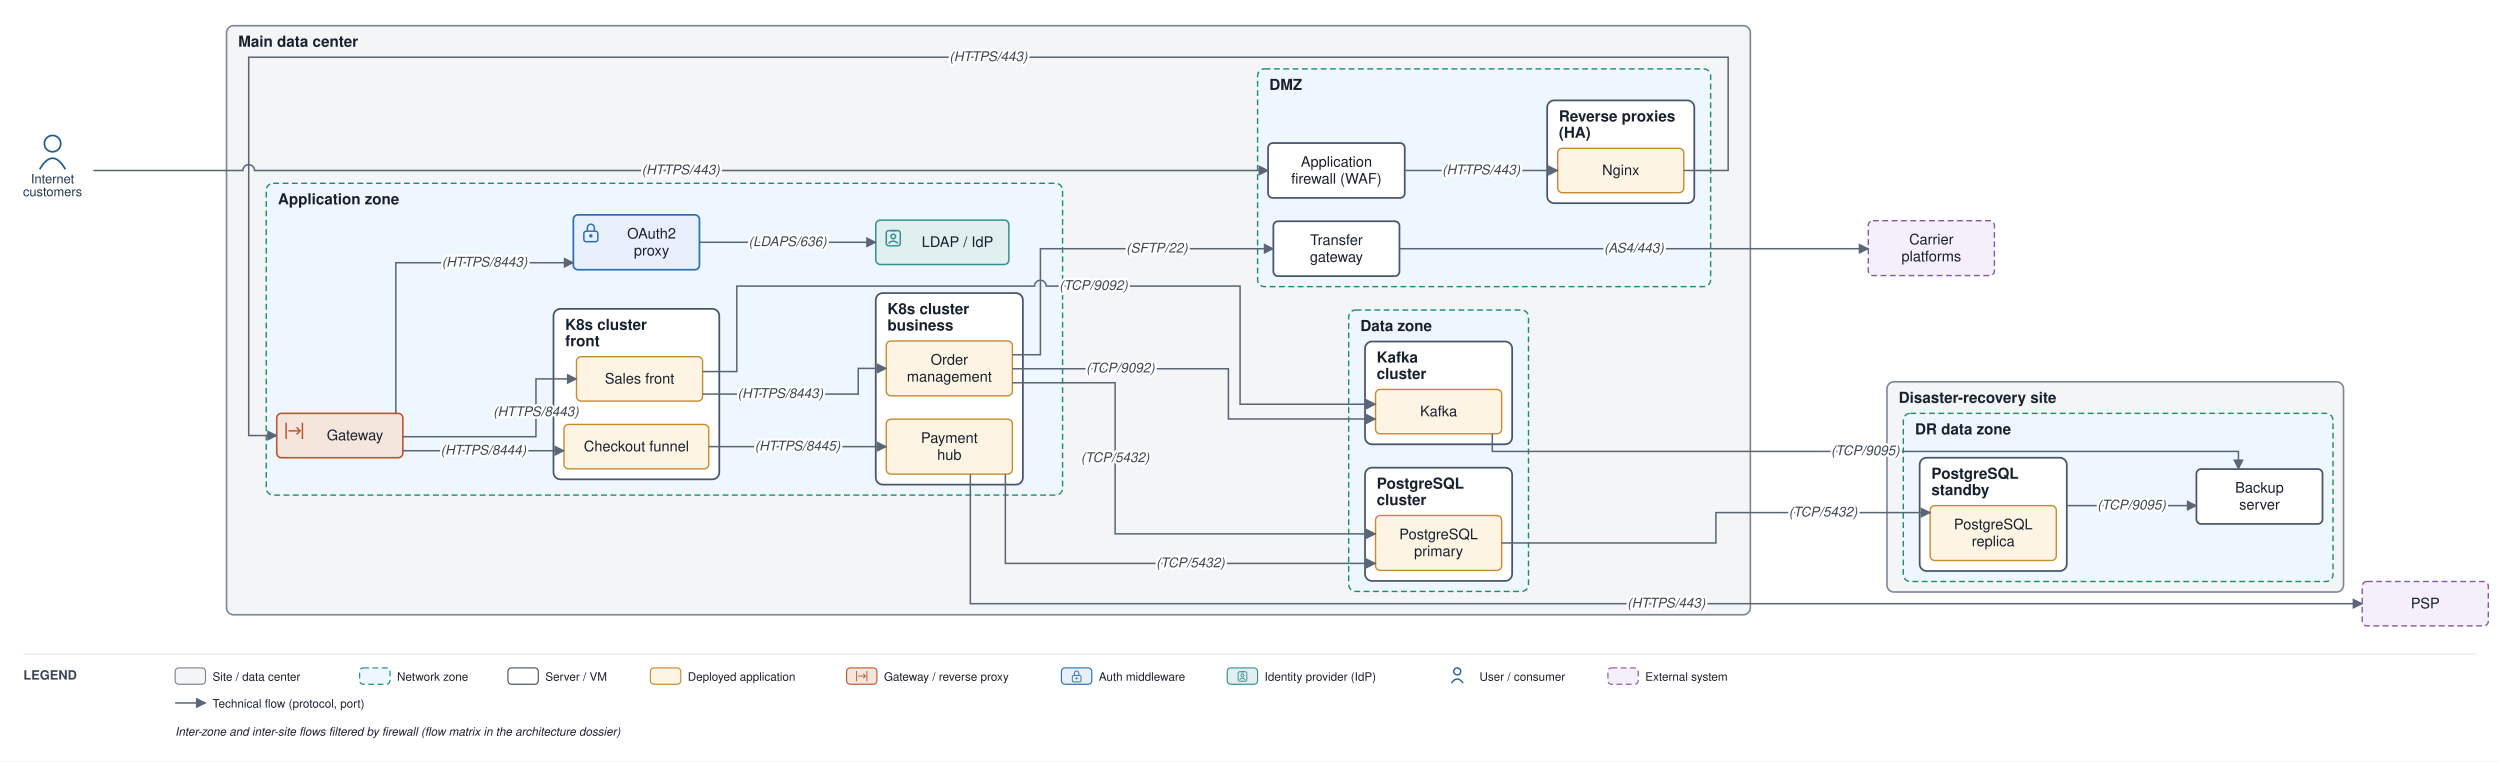
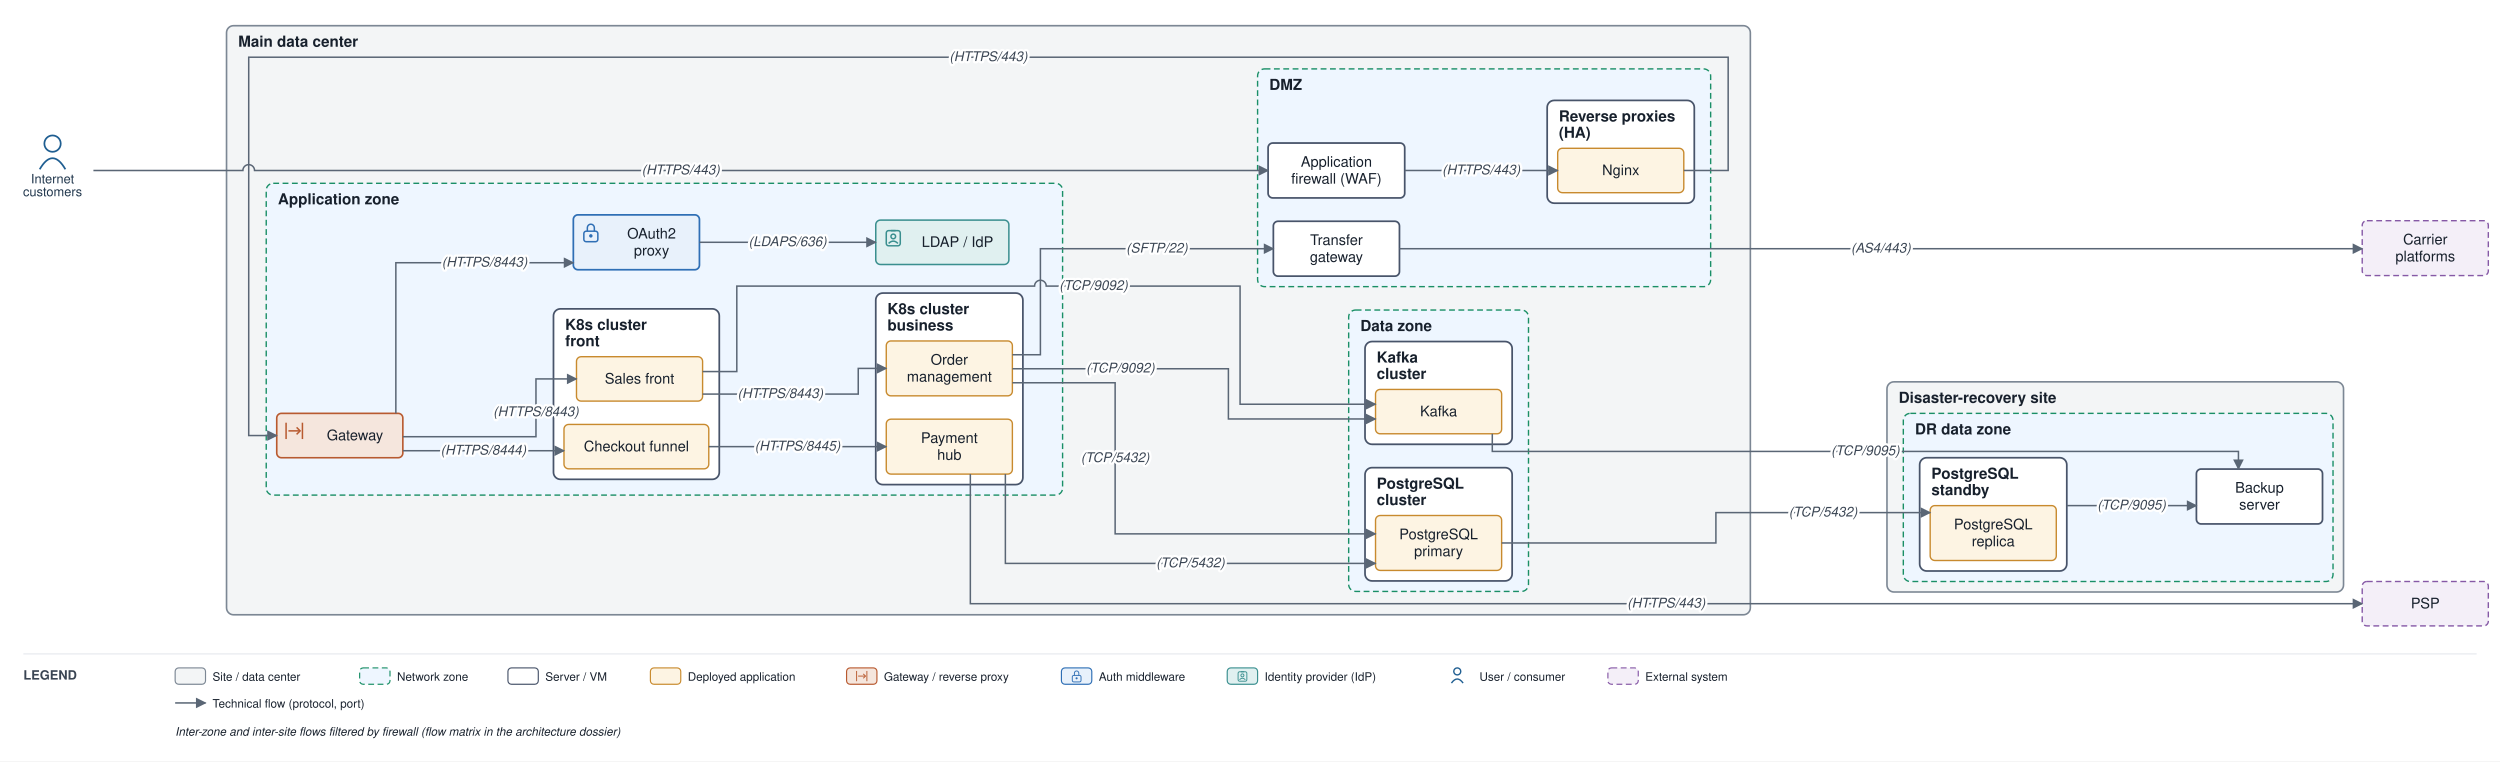
<svg xmlns="http://www.w3.org/2000/svg" viewBox="0 0 2141 652" font-family="Helvetica,Arial,sans-serif">
  <defs>
    <marker id="arr" viewBox="0 0 10 10" refX="9" refY="5" markerWidth="7" markerHeight="7" orient="auto-start-reverse">
      <path d="M0,0 L10,5 L0,10 z" fill="#5a6675" />
    </marker>
  </defs>
  <rect width="2141" height="652" fill="#ffffff" />
  <rect x="194" y="22" width="1305" height="504.5" rx="6" fill="#f3f5f6" stroke="#7c8794" stroke-width="1.4" />
  <text x="204" y="40" font-size="13" font-weight="bold" fill="#17202c">Main data center</text>
  <rect x="1077" y="59" width="388" height="186.5" rx="6" fill="#eef6ff" stroke="#1a8f66" stroke-width="1.2" stroke-dasharray="5 3" />
  <text x="1087" y="77" font-size="13" font-weight="bold" fill="#17202c">DMZ</text>
  <rect x="1325" y="86" width="126" height="88" rx="6" fill="#ffffff" stroke="#48546a" stroke-width="1.5" />
  <text x="1335" y="104" font-size="13" font-weight="bold" fill="#17202c">Reverse proxies</text>
  <text x="1335" y="118" font-size="13" font-weight="bold" fill="#17202c">(HA)</text>
  <rect x="228" y="157" width="682" height="267" rx="6" fill="#eef6ff" stroke="#1a8f66" stroke-width="1.2" stroke-dasharray="5 3" />
  <text x="238" y="175" font-size="13" font-weight="bold" fill="#17202c">Application zone</text>
  <rect x="474" y="264.5" width="142" height="146" rx="6" fill="#ffffff" stroke="#48546a" stroke-width="1.5" />
  <text x="484" y="282.5" font-size="13" font-weight="bold" fill="#17202c">K8s cluster</text>
  <text x="484" y="296.5" font-size="13" font-weight="bold" fill="#17202c">front</text>
  <rect x="750" y="251" width="126" height="164" rx="6" fill="#ffffff" stroke="#48546a" stroke-width="1.5" />
  <text x="760" y="269" font-size="13" font-weight="bold" fill="#17202c">K8s cluster</text>
  <text x="760" y="283" font-size="13" font-weight="bold" fill="#17202c">business</text>
  <rect x="1155" y="265.5" width="154" height="241" rx="6" fill="#eef6ff" stroke="#1a8f66" stroke-width="1.2" stroke-dasharray="5 3" />
  <text x="1165" y="283.5" font-size="13" font-weight="bold" fill="#17202c">Data zone</text>
  <rect x="1169" y="400.5" width="126" height="97" rx="6" fill="#ffffff" stroke="#48546a" stroke-width="1.5" />
  <text x="1179" y="418.5" font-size="13" font-weight="bold" fill="#17202c">PostgreSQL</text>
  <text x="1179" y="432.5" font-size="13" font-weight="bold" fill="#17202c">cluster</text>
  <rect x="1169" y="292.5" width="126" height="88" rx="6" fill="#ffffff" stroke="#48546a" stroke-width="1.5" />
  <text x="1179" y="310.5" font-size="13" font-weight="bold" fill="#17202c">Kafka</text>
  <text x="1179" y="324.5" font-size="13" font-weight="bold" fill="#17202c">cluster</text>
  <rect x="1616" y="327" width="391" height="180" rx="6" fill="#f3f5f6" stroke="#7c8794" stroke-width="1.4" />
  <text x="1626" y="345" font-size="13" font-weight="bold" fill="#17202c">Disaster-recovery site</text>
  <rect x="1630" y="354" width="368" height="144" rx="6" fill="#eef6ff" stroke="#1a8f66" stroke-width="1.2" stroke-dasharray="5 3" />
  <text x="1640" y="372" font-size="13" font-weight="bold" fill="#17202c">DR data zone</text>
  <rect x="1644" y="392" width="126" height="97" rx="6" fill="#ffffff" stroke="#48546a" stroke-width="1.5" />
  <text x="1654" y="410" font-size="13" font-weight="bold" fill="#17202c">PostgreSQL</text>
  <text x="1654" y="424" font-size="13" font-weight="bold" fill="#17202c">standby</text>
  <rect x="1086" y="122.5" width="117" height="47" rx="4" fill="#ffffff" stroke="#48546a" stroke-width="1.5" />
  <text x="1144.5" y="142.8" font-size="12.5" text-anchor="middle" fill="#17202c">Application</text>
  <text x="1144.5" y="157.3" font-size="12.5" text-anchor="middle" fill="#17202c">firewall (WAF)</text>
  <rect x="1334" y="127" width="108" height="38" rx="4" fill="#fdf4e3" stroke="#c88a2e" stroke-width="1.2" />
  <text x="1388" y="150" font-size="12.5" text-anchor="middle" fill="#17202c">Nginx</text>
  <rect x="1090.5" y="189.5" width="108" height="47" rx="4" fill="#ffffff" stroke="#48546a" stroke-width="1.5" />
  <text x="1144.5" y="209.8" font-size="12.5" text-anchor="middle" fill="#17202c">Transfer</text>
  <text x="1144.5" y="224.3" font-size="12.5" text-anchor="middle" fill="#17202c">gateway</text>
  <rect x="237" y="354" width="108" height="38" rx="4" fill="#f5e6dd" stroke="#b85a30" stroke-width="1.4" />
  <path d="M 245 362 V 376 M 259 362 V 376" fill="none" stroke="#b85a30" stroke-width="1.3" />
  <path d="M 247 369 H 257" fill="none" stroke="#b85a30" stroke-width="1.3" />
  <path d="M 254 366 l 3 3 l -3 3" fill="none" stroke="#b85a30" stroke-width="1.3" />
  <text x="304" y="377" font-size="12.5" text-anchor="middle" fill="#17202c">Gateway</text>
  <rect x="491" y="184" width="108" height="47" rx="4" fill="#e8f1fb" stroke="#2f6fb5" stroke-width="1.5" />
  <rect x="500" y="198" width="12" height="9" rx="2" fill="none" stroke="#2f6fb5" stroke-width="1.3" />
  <path d="M 503 198 v -3 a 3 3 0 0 1 6 0 v 3" fill="none" stroke="#2f6fb5" stroke-width="1.3" />
  <circle cx="506" cy="202" r="1.5" fill="#2f6fb5" />
  <text x="558" y="204.3" font-size="12.5" text-anchor="middle" fill="#17202c">OAuth2</text>
  <text x="558" y="218.8" font-size="12.5" text-anchor="middle" fill="#17202c">proxy</text>
  <rect x="750" y="188.5" width="114" height="38" rx="4" fill="#e0f0f0" stroke="#3a8f8f" stroke-width="1.3" />
  <rect x="759" y="197.5" width="12" height="13" rx="2" fill="none" stroke="#3a8f8f" stroke-width="1.3" />
  <path d="M 763 197.5 H 767" fill="none" stroke="#3a8f8f" stroke-width="1.3" />
  <circle cx="765" cy="202.5" r="2" fill="none" stroke="#3a8f8f" stroke-width="1.3" />
  <path d="M 761 208.5 q 4 -4 8 0" fill="none" stroke="#3a8f8f" stroke-width="1.3" />
  <text x="820" y="211.5" font-size="12.5" text-anchor="middle" fill="#17202c">LDAP / IdP</text>
  <rect x="493.7" y="305.5" width="108" height="38" rx="4" fill="#fdf4e3" stroke="#c88a2e" stroke-width="1.2" />
  <text x="547.7" y="328.5" font-size="12.5" text-anchor="middle" fill="#17202c">Sales front</text>
  <rect x="483" y="363.5" width="124" height="38" rx="4" fill="#fdf4e3" stroke="#c88a2e" stroke-width="1.2" />
  <text x="545" y="386.5" font-size="12.5" text-anchor="middle" fill="#17202c">Checkout funnel</text>
  <rect x="759" y="292" width="108" height="47" rx="4" fill="#fdf4e3" stroke="#c88a2e" stroke-width="1.2" />
  <text x="813" y="312.3" font-size="12.5" text-anchor="middle" fill="#17202c">Order</text>
  <text x="813" y="326.8" font-size="12.5" text-anchor="middle" fill="#17202c">management</text>
  <rect x="759" y="359" width="108" height="47" rx="4" fill="#fdf4e3" stroke="#c88a2e" stroke-width="1.2" />
  <text x="813" y="379.3" font-size="12.5" text-anchor="middle" fill="#17202c">Payment</text>
  <text x="813" y="393.8" font-size="12.5" text-anchor="middle" fill="#17202c">hub</text>
  <rect x="1178" y="441.5" width="108" height="47" rx="4" fill="#fdf4e3" stroke="#c88a2e" stroke-width="1.2" />
  <text x="1232" y="461.8" font-size="12.5" text-anchor="middle" fill="#17202c">PostgreSQL</text>
  <text x="1232" y="476.3" font-size="12.5" text-anchor="middle" fill="#17202c">primary</text>
  <rect x="1178" y="333.5" width="108" height="38" rx="4" fill="#fdf4e3" stroke="#c88a2e" stroke-width="1.2" />
  <text x="1232" y="356.5" font-size="12.5" text-anchor="middle" fill="#17202c">Kafka</text>
  <rect x="1653" y="433" width="108" height="47" rx="4" fill="#fdf4e3" stroke="#c88a2e" stroke-width="1.2" />
  <text x="1707" y="453.3" font-size="12.5" text-anchor="middle" fill="#17202c">PostgreSQL</text>
  <text x="1707" y="467.8" font-size="12.5" text-anchor="middle" fill="#17202c">replica</text>
  <rect x="1881" y="401.7" width="108" height="47" rx="4" fill="#ffffff" stroke="#48546a" stroke-width="1.5" />
  <text x="1935" y="421.9" font-size="12.5" text-anchor="middle" fill="#17202c">Backup</text>
  <text x="1935" y="436.4" font-size="12.5" text-anchor="middle" fill="#17202c">server</text>
  <circle cx="45" cy="123" r="7" fill="none" stroke="#1f5e91" stroke-width="1.5" />
  <path d="M 34 145 q 11 -19 22 0" fill="none" stroke="#1f5e91" stroke-width="1.5" />
  <text x="45" y="157" font-size="11" text-anchor="middle" fill="#20364c">Internet</text>
  <text x="45" y="168" font-size="11" text-anchor="middle" fill="#20364c">customers</text>
  <rect x="2023" y="498" width="108" height="38" rx="4" fill="#f4eff8" stroke="#8659a6" stroke-width="1.2" stroke-dasharray="5 3" />
  <text x="2077" y="521" font-size="12.5" text-anchor="middle" fill="#17202c">PSP</text>
-   <rect x="1600" y="189" width="108" height="47" rx="4" fill="#f4eff8" stroke="#8659a6" stroke-width="1.2" stroke-dasharray="5 3" />
-   <text x="1654" y="209.3" font-size="12.5" text-anchor="middle" fill="#17202c">Carrier</text>
-   <text x="1654" y="223.8" font-size="12.5" text-anchor="middle" fill="#17202c">platforms</text>
+   <rect x="2023" y="189" width="108" height="47" rx="4" fill="#f4eff8" stroke="#8659a6" stroke-width="1.2" stroke-dasharray="5 3" />
+   <text x="2077" y="209.3" font-size="12.5" text-anchor="middle" fill="#17202c">Carrier</text>
+   <text x="2077" y="223.8" font-size="12.5" text-anchor="middle" fill="#17202c">platforms</text>
  <path d="M 80 146 L 208 146 A 5 5 0 0 1 218 146 L 1086 146" fill="none" stroke="#5a6675" stroke-width="1.3" marker-end="url(#arr)" />
  <path d="M 1203 146 L 1334 146" fill="none" stroke="#5a6675" stroke-width="1.3" marker-end="url(#arr)" />
  <path d="M 1442 146 L 1480 146 L 1480 49 L 213 49 L 213 373 L 237 373" fill="none" stroke="#5a6675" stroke-width="1.3" marker-end="url(#arr)" />
  <path d="M 339 354 L 339 225 L 491 225" fill="none" stroke="#5a6675" stroke-width="1.3" marker-end="url(#arr)" />
  <path d="M 599 207.5 L 750 207.5" fill="none" stroke="#5a6675" stroke-width="1.3" marker-end="url(#arr)" />
  <path d="M 345 374 L 459 374 L 459 324.5 L 493.7 324.5" fill="none" stroke="#5a6675" stroke-width="1.3" marker-end="url(#arr)" />
  <path d="M 345 386 L 483 386" fill="none" stroke="#5a6675" stroke-width="1.3" marker-end="url(#arr)" />
  <path d="M 601.7 337.5 L 735 337.5 L 735 315.5 L 759 315.5" fill="none" stroke="#5a6675" stroke-width="1.3" marker-end="url(#arr)" />
  <path d="M 607 382.5 L 759 382.5" fill="none" stroke="#5a6675" stroke-width="1.3" marker-end="url(#arr)" />
  <path d="M 831 406 L 831 517 L 2023 517" fill="none" stroke="#5a6675" stroke-width="1.3" marker-end="url(#arr)" />
  <path d="M 867 327.8 L 955 327.8 L 955 457.2 L 1178 457.2" fill="none" stroke="#5a6675" stroke-width="1.3" marker-end="url(#arr)" />
  <path d="M 861 406 L 861 482.5 L 1178 482.5" fill="none" stroke="#5a6675" stroke-width="1.3" marker-end="url(#arr)" />
  <path d="M 867 315.8 L 1052 315.8 L 1052 358.8 L 1178 358.8" fill="none" stroke="#5a6675" stroke-width="1.3" marker-end="url(#arr)" />
  <path d="M 601.7 318.2 L 631 318.2 L 631 245 L 886 245 A 5 5 0 0 1 896 245 L 1062 245 L 1062 346.2 L 1178 346.2" fill="none" stroke="#5a6675" stroke-width="1.3" marker-end="url(#arr)" />
  <path d="M 867 303.8 L 891 303.8 L 891 213 L 1090.5 213" fill="none" stroke="#5a6675" stroke-width="1.3" marker-end="url(#arr)" />
-   <path d="M 1198.5 213 L 1600 213" fill="none" stroke="#5a6675" stroke-width="1.3" marker-end="url(#arr)" />
+   <path d="M 1198.5 213 L 2023 213" fill="none" stroke="#5a6675" stroke-width="1.3" marker-end="url(#arr)" />
  <path d="M 1286 465 L 1469.5 465 L 1469.5 439 L 1653 439" fill="none" stroke="#5a6675" stroke-width="1.3" marker-end="url(#arr)" />
  <path d="M 1770 433 L 1881 433" fill="none" stroke="#5a6675" stroke-width="1.3" marker-end="url(#arr)" />
  <path d="M 1278 371.5 L 1278 386.6 L 1917 386.6 L 1917 401.7" fill="none" stroke="#5a6675" stroke-width="1.3" marker-end="url(#arr)" />
  <text x="583" y="149.3" font-size="11.5" text-anchor="middle" fill="#3a4553" font-style="italic" stroke="#ffffff" stroke-width="4" paint-order="stroke" stroke-linejoin="round">(HTTPS/443)</text>
  <text x="1268.5" y="149.3" font-size="11.5" text-anchor="middle" fill="#3a4553" font-style="italic" stroke="#ffffff" stroke-width="4" paint-order="stroke" stroke-linejoin="round">(HTTPS/443)</text>
  <text x="846.5" y="52.3" font-size="11.5" text-anchor="middle" fill="#3a4553" font-style="italic" stroke="#ffffff" stroke-width="4" paint-order="stroke" stroke-linejoin="round">(HTTPS/443)</text>
  <text x="415" y="228.3" font-size="11.5" text-anchor="middle" fill="#3a4553" font-style="italic" stroke="#ffffff" stroke-width="4" paint-order="stroke" stroke-linejoin="round">(HTTPS/8443)</text>
  <text x="674.5" y="210.8" font-size="11.5" text-anchor="middle" fill="#3a4553" font-style="italic" stroke="#ffffff" stroke-width="4" paint-order="stroke" stroke-linejoin="round">(LDAPS/636)</text>
  <text x="459" y="356.4" font-size="11.5" text-anchor="middle" fill="#3a4553" font-style="italic" stroke="#ffffff" stroke-width="4" paint-order="stroke" stroke-linejoin="round">(HTTPS/8443)</text>
  <text x="414" y="389.3" font-size="11.5" text-anchor="middle" fill="#3a4553" font-style="italic" stroke="#ffffff" stroke-width="4" paint-order="stroke" stroke-linejoin="round">(HTTPS/8444)</text>
  <text x="668.3" y="340.8" font-size="11.5" text-anchor="middle" fill="#3a4553" font-style="italic" stroke="#ffffff" stroke-width="4" paint-order="stroke" stroke-linejoin="round">(HTTPS/8443)</text>
  <text x="683" y="385.8" font-size="11.5" text-anchor="middle" fill="#3a4553" font-style="italic" stroke="#ffffff" stroke-width="4" paint-order="stroke" stroke-linejoin="round">(HTTPS/8445)</text>
  <text x="1427" y="520.3" font-size="11.5" text-anchor="middle" fill="#3a4553" font-style="italic" stroke="#ffffff" stroke-width="4" paint-order="stroke" stroke-linejoin="round">(HTTPS/443)</text>
  <text x="955" y="395.7" font-size="11.5" text-anchor="middle" fill="#3a4553" font-style="italic" stroke="#ffffff" stroke-width="4" paint-order="stroke" stroke-linejoin="round">(TCP/5432)</text>
  <text x="1019.5" y="485.8" font-size="11.5" text-anchor="middle" fill="#3a4553" font-style="italic" stroke="#ffffff" stroke-width="4" paint-order="stroke" stroke-linejoin="round">(TCP/5432)</text>
  <text x="959.5" y="319" font-size="11.5" text-anchor="middle" fill="#3a4553" font-style="italic" stroke="#ffffff" stroke-width="4" paint-order="stroke" stroke-linejoin="round">(TCP/9092)</text>
  <text x="936.5" y="248.3" font-size="11.5" text-anchor="middle" fill="#3a4553" font-style="italic" stroke="#ffffff" stroke-width="4" paint-order="stroke" stroke-linejoin="round">(TCP/9092)</text>
  <text x="990.8" y="216.3" font-size="11.5" text-anchor="middle" fill="#3a4553" font-style="italic" stroke="#ffffff" stroke-width="4" paint-order="stroke" stroke-linejoin="round">(SFTP/22)</text>
-   <text x="1399.3" y="216.3" font-size="11.5" text-anchor="middle" fill="#3a4553" font-style="italic" stroke="#ffffff" stroke-width="4" paint-order="stroke" stroke-linejoin="round">(AS4/443)</text>
+   <text x="1610.8" y="216.3" font-size="11.5" text-anchor="middle" fill="#3a4553" font-style="italic" stroke="#ffffff" stroke-width="4" paint-order="stroke" stroke-linejoin="round">(AS4/443)</text>
  <text x="1561.3" y="442.3" font-size="11.5" text-anchor="middle" fill="#3a4553" font-style="italic" stroke="#ffffff" stroke-width="4" paint-order="stroke" stroke-linejoin="round">(TCP/5432)</text>
  <text x="1825.5" y="436.3" font-size="11.5" text-anchor="middle" fill="#3a4553" font-style="italic" stroke="#ffffff" stroke-width="4" paint-order="stroke" stroke-linejoin="round">(TCP/9095)</text>
  <text x="1597.5" y="389.8" font-size="11.5" text-anchor="middle" fill="#3a4553" font-style="italic" stroke="#ffffff" stroke-width="4" paint-order="stroke" stroke-linejoin="round">(TCP/9095)</text>
  <line x1="20" y1="560" x2="2121" y2="560" stroke="#e6e9ee" stroke-width="1" />
  <text x="20" y="582" font-size="11" font-weight="bold" fill="#3a4553">LEGEND</text>
  <rect x="150" y="572" width="26" height="14" rx="3" fill="#f3f5f6" stroke="#7c8794" />
  <text x="182" y="583" font-size="10" fill="#17202c">Site / data center</text>
  <rect x="308" y="572" width="26" height="14" rx="3" fill="#eef6ff" stroke="#1a8f66" stroke-dasharray="5 3" />
  <text x="340" y="583" font-size="10" fill="#17202c">Network zone</text>
  <rect x="435" y="572" width="26" height="14" rx="3" fill="#ffffff" stroke="#48546a" />
  <text x="467" y="583" font-size="10" fill="#17202c">Server / VM</text>
  <rect x="557" y="572" width="26" height="14" rx="3" fill="#fdf4e3" stroke="#c88a2e" />
  <text x="589" y="583" font-size="10" fill="#17202c">Deployed application</text>
  <rect x="725" y="572" width="26" height="14" rx="3" fill="#f5e6dd" stroke="#b85a30" />
  <path d="M 733.6 574.6 V 583.4 M 742.4 574.6 V 583.4" fill="none" stroke="#b85a30" stroke-width="0.8" />
  <path d="M 734.9 579 H 741.1" fill="none" stroke="#b85a30" stroke-width="0.8" />
  <path d="M 739.3 577.1 l 1.9 1.9 l -1.9 1.9" fill="none" stroke="#b85a30" stroke-width="0.8" />
  <text x="757" y="583" font-size="10" fill="#17202c">Gateway / reverse proxy</text>
  <rect x="909" y="572" width="26" height="14" rx="3" fill="#e8f1fb" stroke="#2f6fb5" />
  <rect x="918.3" y="578.4" width="7.5" height="5.6" rx="1.3" fill="none" stroke="#2f6fb5" stroke-width="0.8" />
  <path d="M 920.1 578.4 v -1.9 a 1.9 1.9 0 0 1 3.8 0 v 1.9" fill="none" stroke="#2f6fb5" stroke-width="0.8" />
  <circle cx="922" cy="580.9" r="0.9" fill="#2f6fb5" />
  <text x="941" y="583" font-size="10" fill="#17202c">Auth middleware</text>
  <rect x="1051" y="572" width="26" height="14" rx="3" fill="#e0f0f0" stroke="#3a8f8f" />
  <rect x="1060.3" y="575.3" width="7.5" height="8.1" rx="1.3" fill="none" stroke="#3a8f8f" stroke-width="0.8" />
  <path d="M 1062.8 575.3 H 1065.3" fill="none" stroke="#3a8f8f" stroke-width="0.8" />
  <circle cx="1064" cy="578.4" r="1.3" fill="none" stroke="#3a8f8f" stroke-width="0.8" />
  <path d="M 1061.5 582.1 q 2.5 -2.5 5 0" fill="none" stroke="#3a8f8f" stroke-width="0.8" />
  <text x="1083" y="583" font-size="10" fill="#17202c">Identity provider (IdP)</text>
  <circle cx="1248" cy="575" r="3" fill="none" stroke="#1f5e91" stroke-width="1.2" />
  <path d="M 1243 585 q 5 -7 10 0" fill="none" stroke="#1f5e91" stroke-width="1.2" />
  <text x="1267" y="583" font-size="10" fill="#17202c">User / consumer</text>
  <rect x="1377" y="572" width="26" height="14" rx="3" fill="#f4eff8" stroke="#8659a6" stroke-dasharray="5 3" />
  <text x="1409" y="583" font-size="10" fill="#17202c">External system</text>
  <line x1="150" y1="602" x2="176" y2="602" stroke="#5a6675" stroke-width="1.3" marker-end="url(#arr)" />
  <text x="182" y="606" font-size="10" fill="#17202c">Technical flow (protocol, port)</text>
  <text x="150" y="630" font-size="10" fill="#17202c" font-style="italic">Inter-zone and inter-site flows filtered by firewall (flow matrix in the architecture dossier)</text>
</svg>
